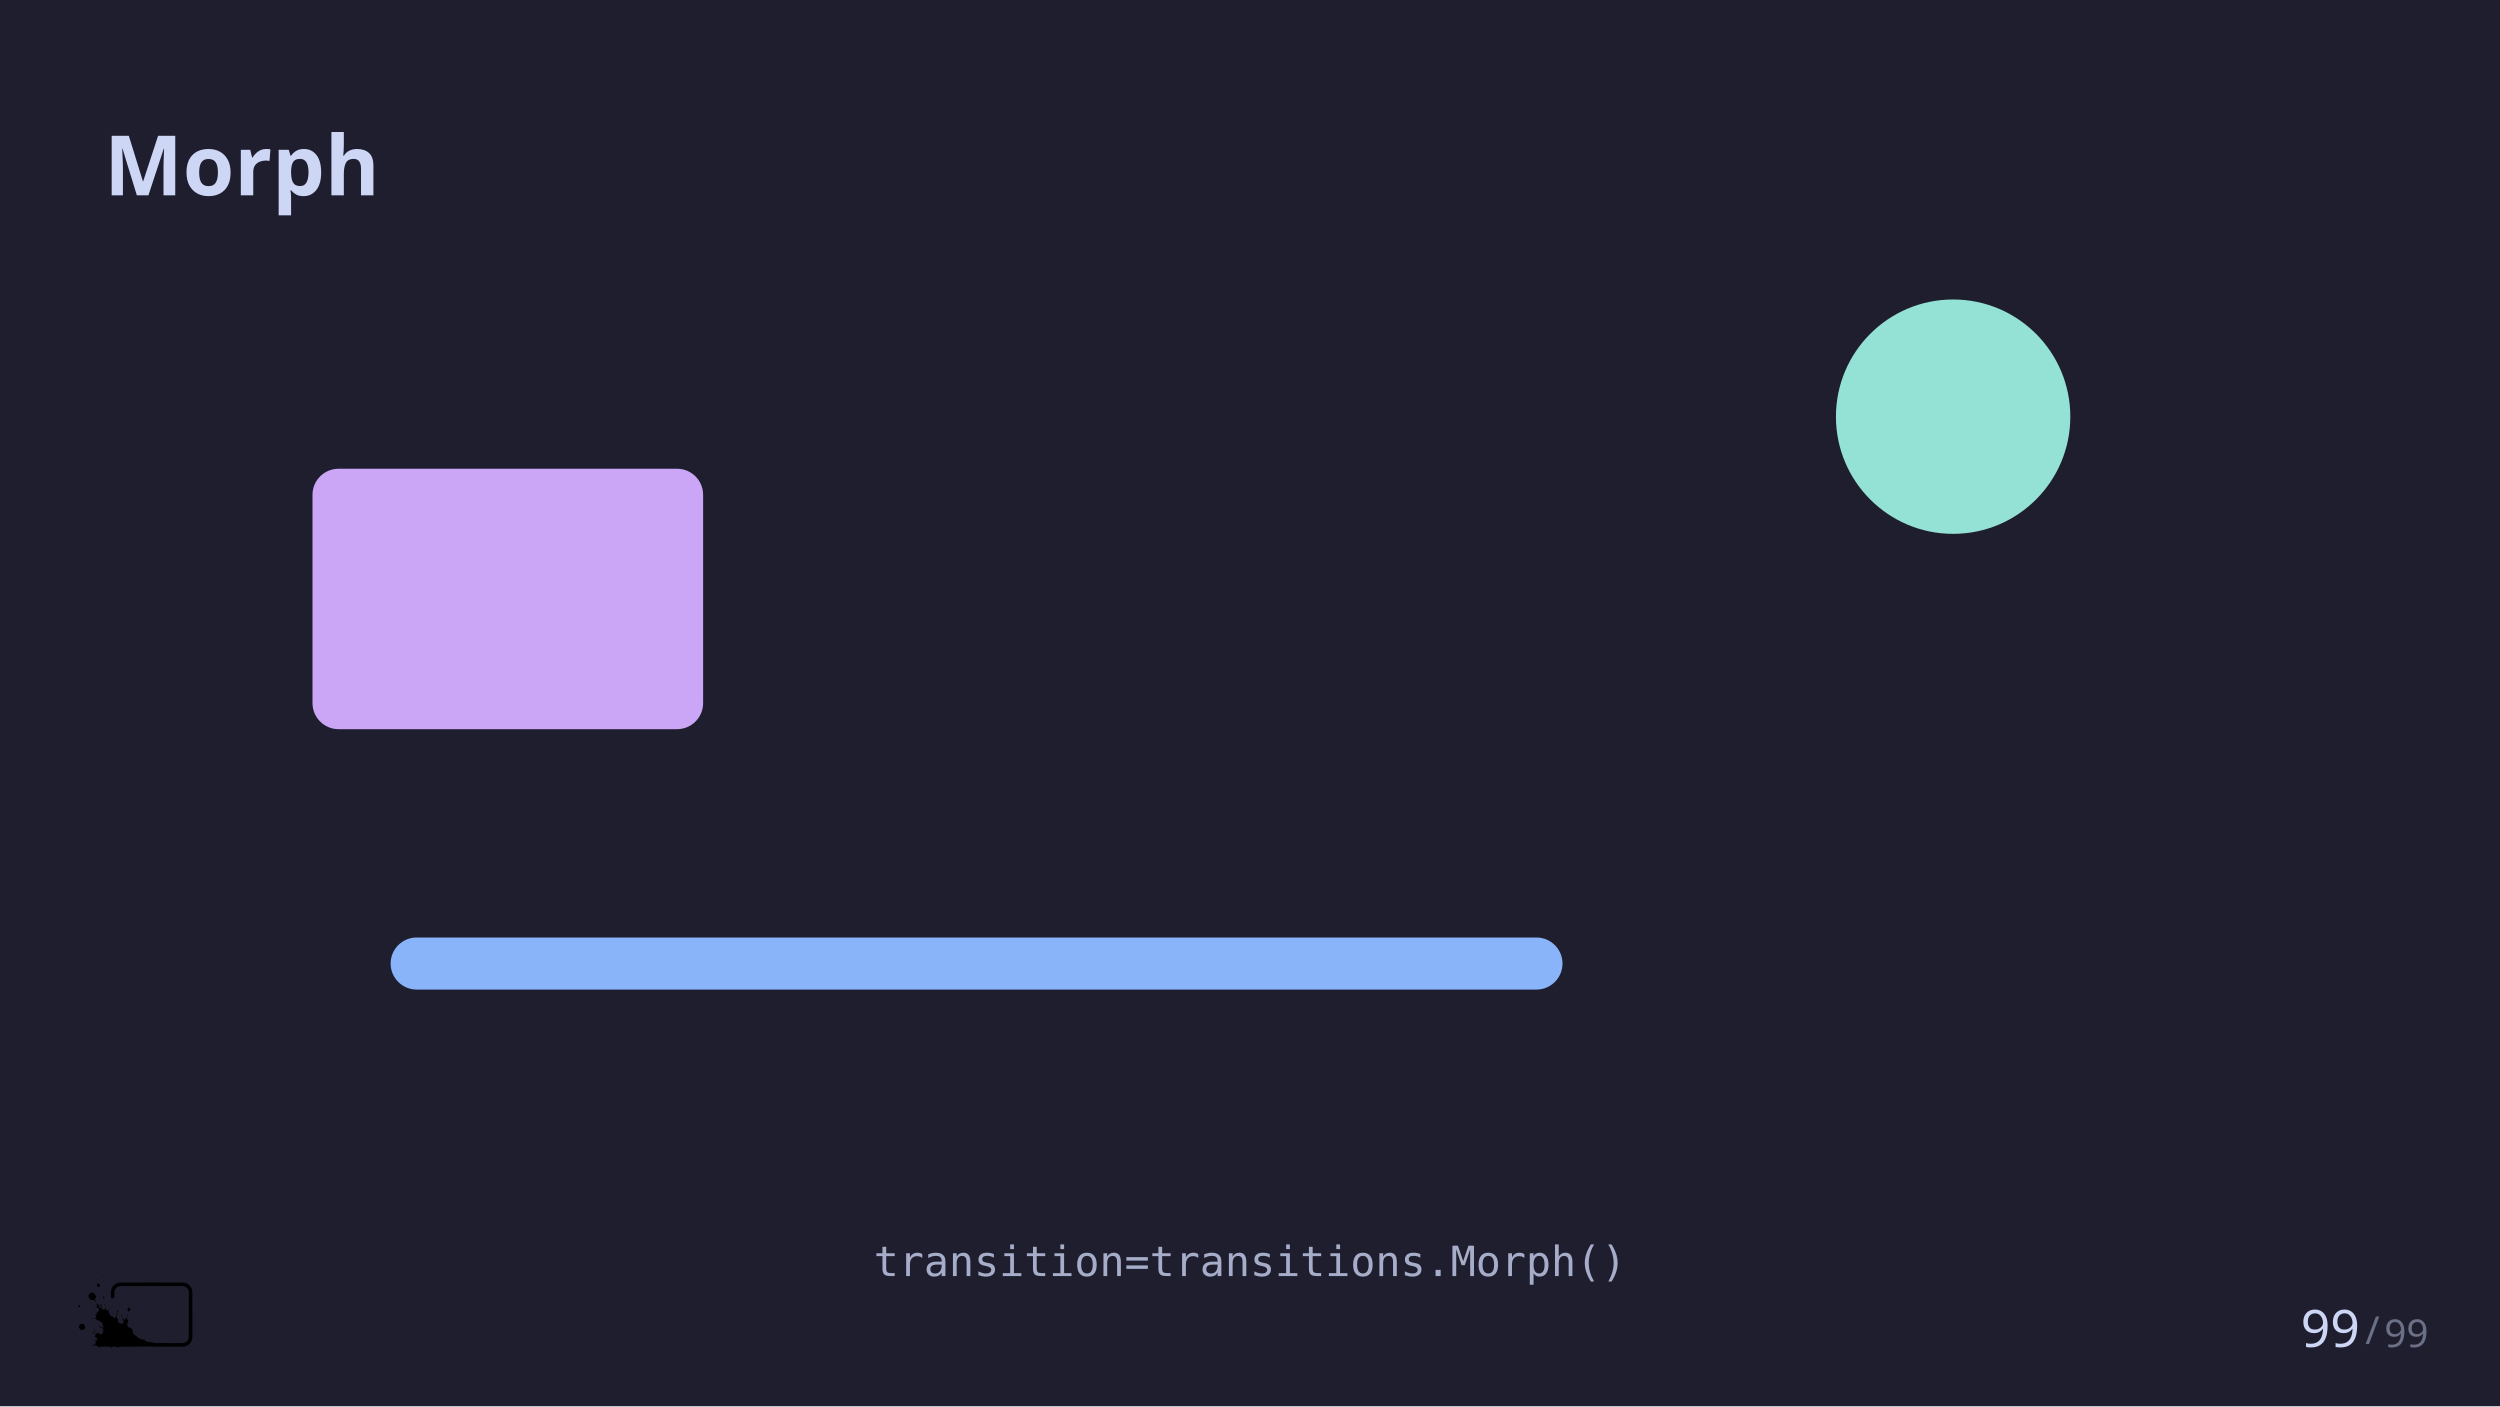
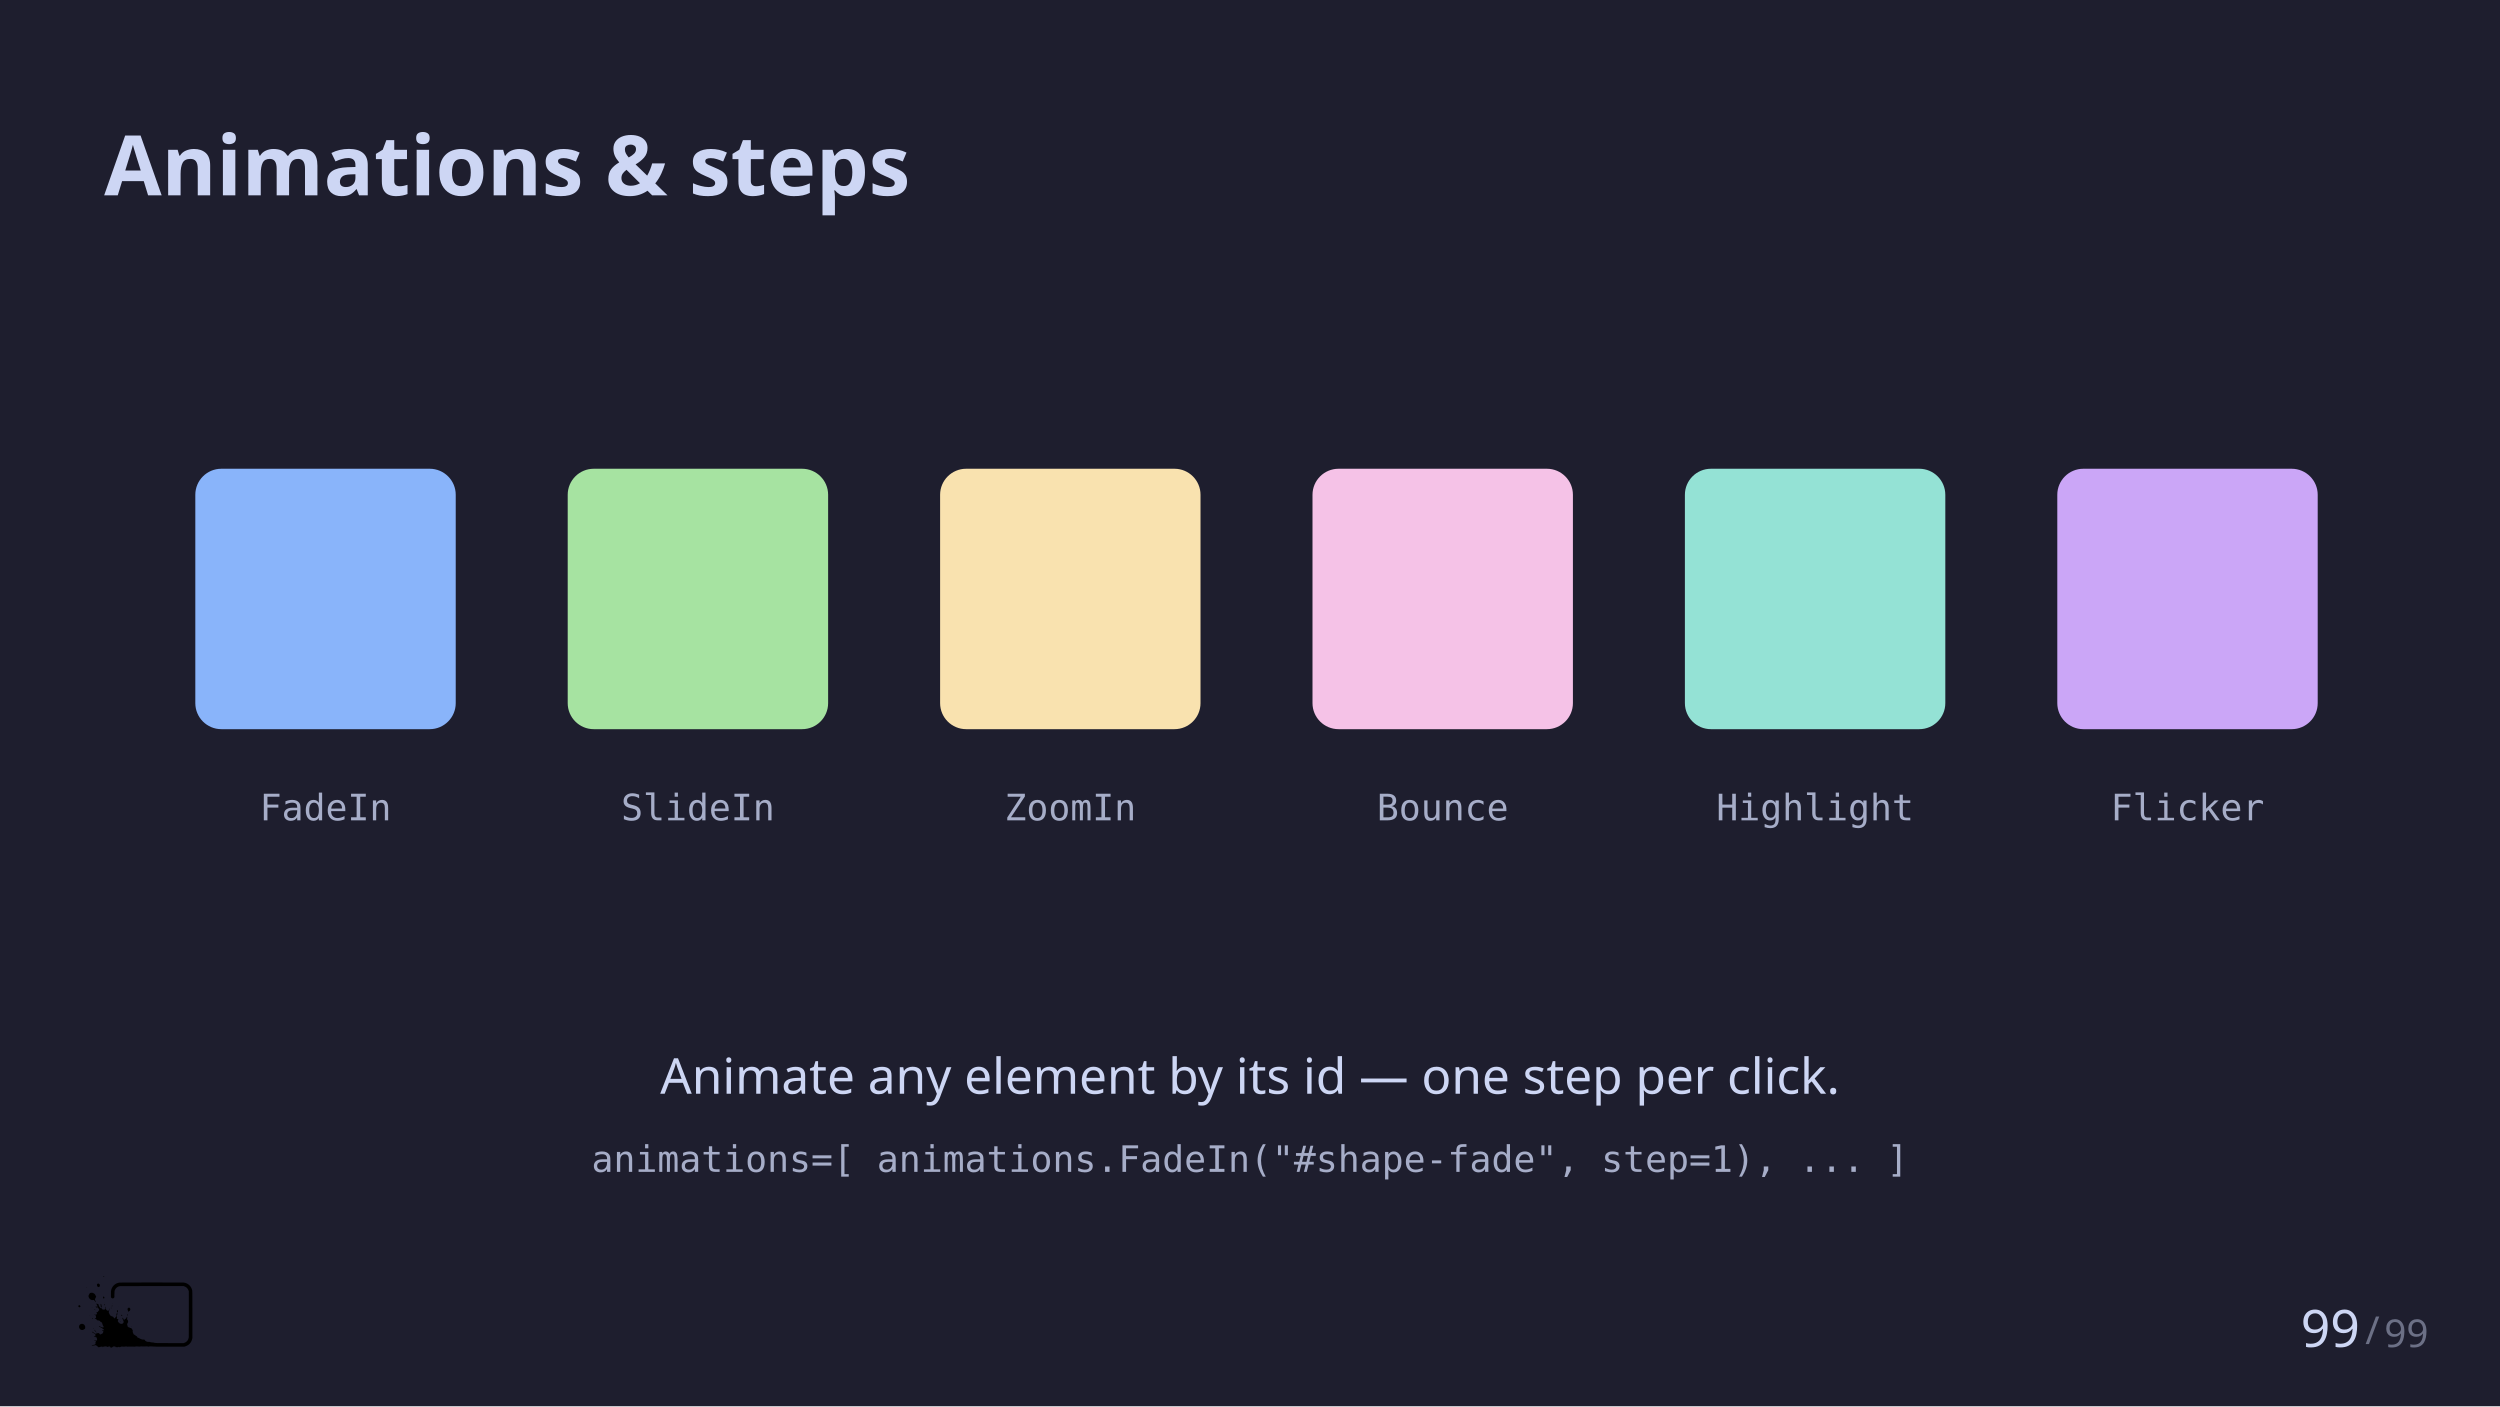
<svg xmlns="http://www.w3.org/2000/svg" xmlns:ns1="urn:inkflow" ns1:parent="local:footer" viewBox="0 0 1920 1080" width="1920" height="1080">
  <g ns1:layout-src="./base" ns1:layout-hash="d40175e7">
    <defs />
    <rect width="1920" height="1080" class="inkflow-fill-bg" />
  </g>
  <g ns1:layout-src="builtin:numbered" ns1:layout-hash="2b667c1b">
    <defs />
    <text id="zone-slide-number" x="1812.359" y="1034.438" class="inkflow-fill-text-muted inkflow-fill-text inkflow-fill-code-text" text-anchor="end" font-size="39.664px" font-family="sans-serif" style="stroke-width: 1.417">99</text>
    <text id="zone-slide-total" x="1831.157" y="1034.58" class="inkflow-fill-text-muted inkflow-fill-grey" font-size="29.64px" font-family="sans-serif" style="stroke-width: 1.059">99</text>
    <text id="text1" x="1816.518" y="1032.25" class="inkflow-fill-text-muted inkflow-fill-grey" font-size="29.64px" font-family="sans-serif" style="stroke-width: 1.059">/</text>
  </g>
  <g ns1:layout-src="local:footer" ns1:layout-hash="9d51cc6f">
    <defs />
    <g class="inkflow-demo-logo-mark" transform="matrix(0.7161682,0,0,0.7161682,43.00572,966.5546)" id="g1">
      <g id="layer1" transform="translate(-148.5314,-96.87841)">
        <g id="g3" transform="translate(3.746808,2.274717)">
          <path style="fill-opacity:1;stroke-width:0.372" d="m 203.569,189.978 c -0.189,-0.105 -0.434,-0.191 -0.544,-0.191 h -0.201 l 0.036,-0.375 c 0.048,-0.499 -0.137,-0.658 -0.611,-0.527 -0.191,0.053 -0.516,0.076 -0.721,0.051 -0.281,-0.034 -0.516,0.028 -0.954,0.25 l -0.582,0.295 -0.288,-0.167 c -0.858,-0.497 -0.907,-0.511 -1.749,-0.51 -0.46,3.7e-4 -1.081,0.066 -1.379,0.146 -0.298,0.08 -0.665,0.146 -0.816,0.147 -0.211,7.4e-4 -0.323,0.085 -0.486,0.361 l -0.212,0.36 -0.154,-0.237 c -0.085,-0.13 -0.248,-0.334 -0.364,-0.452 l -0.211,-0.215 -0.528,0.14 c -0.29,0.077 -0.763,0.141 -1.052,0.142 -0.38,7.4e-4 -0.64,0.069 -0.943,0.247 -0.231,0.135 -0.629,0.274 -0.885,0.31 l -0.466,0.064 -0.363,-0.344 c -0.2,-0.189 -0.585,-0.494 -0.856,-0.677 -0.271,-0.184 -0.722,-0.545 -1.003,-0.803 -0.359,-0.33 -0.594,-0.469 -0.79,-0.469 -0.652,0 -1.99,0.215 -2.527,0.405 -0.97,0.345 -2.362,0.082 -1.633,-0.308 0.11,-0.059 0.542,-0.17 0.96,-0.247 1.612,-0.297 2.119,-0.44 2.452,-0.694 0.488,-0.373 0.58,-0.629 0.441,-1.232 -0.178,-0.773 -0.148,-0.949 0.23,-1.327 0.454,-0.454 0.444,-0.677 -0.043,-0.925 -0.213,-0.109 -0.415,-0.243 -0.45,-0.299 -0.098,-0.158 -0.75,-0.459 -1.154,-0.532 -0.201,-0.036 -0.392,-0.109 -0.424,-0.161 -0.109,-0.177 0.784,-0.093 1.233,0.115 0.244,0.113 0.731,0.227 1.083,0.254 l 0.64,0.048 0.285,-0.301 c 0.393,-0.415 0.465,-1.123 0.17,-1.687 -0.115,-0.221 -0.209,-0.579 -0.209,-0.797 0,-0.596 -0.287,-0.802 -1.542,-1.108 -0.79,-0.193 -1.118,-0.322 -1.329,-0.524 -0.404,-0.387 -0.365,-0.509 0.139,-0.431 0.23,0.036 0.515,0.117 0.634,0.181 0.118,0.064 0.329,0.117 0.468,0.117 0.29,0 0.329,-0.196 0.119,-0.599 -0.112,-0.214 -0.112,-0.284 6e-4,-0.437 0.173,-0.237 0.171,-0.773 -0.005,-1.11 -0.216,-0.416 -0.544,-0.671 -1.289,-1.004 -1.102,-0.492 -2.597,-1.555 -2.472,-1.757 0.089,-0.144 0.518,-0.151 0.605,-0.009 0.036,0.058 0.338,0.236 0.67,0.396 0.333,0.16 1.018,0.599 1.523,0.976 0.504,0.377 1.09,0.737 1.3,0.8 l 0.383,0.115 0.26,-0.17 c 0.143,-0.094 0.348,-0.369 0.456,-0.613 l 0.196,-0.443 -0.18,-0.214 c -0.099,-0.117 0.05,-0.003 0.332,0.254 l 0.513,0.468 h 0.408 c 0.224,0 0.531,-0.073 0.682,-0.162 0.151,-0.089 0.343,-0.136 0.425,-0.105 0.083,0.032 0.313,0.349 0.512,0.705 0.522,0.933 0.819,1.105 1.314,0.758 0.144,-0.101 0.423,-0.213 0.62,-0.249 0.197,-0.036 0.525,-0.197 0.727,-0.358 0.203,-0.161 0.446,-0.293 0.54,-0.293 0.221,0 0.353,-0.169 0.436,-0.557 0.036,-0.171 0.219,-0.525 0.405,-0.787 0.186,-0.262 0.339,-0.552 0.339,-0.644 0,-0.092 -0.166,-0.292 -0.368,-0.443 -0.367,-0.275 -0.784,-0.712 -0.951,-0.997 -0.063,-0.107 -0.025,-0.201 0.134,-0.33 0.333,-0.27 0.69,-0.22 1.175,0.166 0.335,0.266 0.463,0.319 0.566,0.233 0.303,-0.251 0.06,-0.973 -0.327,-0.973 -0.083,0 -0.469,-0.308 -0.858,-0.685 -0.389,-0.377 -0.86,-0.751 -1.048,-0.83 -0.188,-0.08 -0.495,-0.259 -0.683,-0.4 -0.188,-0.14 -0.52,-0.303 -0.738,-0.361 -0.349,-0.093 -0.611,-0.253 -1.45,-0.883 -0.159,-0.119 -0.192,-0.217 -0.141,-0.418 0.102,-0.408 0.36,-0.327 1.235,0.388 l 0.797,0.651 0.425,-0.064 c 0.341,-0.051 0.475,-0.025 0.677,0.135 0.608,0.478 1.47,0.498 1.679,0.038 0.173,-0.379 -0.052,-1.099 -0.457,-1.461 -0.182,-0.162 -0.362,-0.439 -0.4,-0.614 -0.038,-0.175 -0.111,-0.344 -0.161,-0.375 -0.05,-0.031 -0.091,-0.28 -0.091,-0.554 0,-0.413 -0.05,-0.556 -0.295,-0.835 -0.176,-0.201 -0.295,-0.446 -0.295,-0.61 0,-0.327 -0.098,-0.461 -0.73,-1 -0.395,-0.336 -0.543,-0.405 -0.803,-0.375 l -0.319,0.037 -0.056,-0.352 c -0.083,-0.519 -0.349,-0.749 -0.962,-0.829 -0.289,-0.038 -0.678,-0.158 -0.863,-0.267 -0.268,-0.157 -0.434,-0.185 -0.804,-0.134 -0.579,0.08 -0.818,-0.039 -1.07,-0.534 -0.106,-0.208 -0.331,-0.495 -0.5,-0.637 l -0.307,-0.259 h -0.788 c -0.561,0 -0.777,-0.033 -0.75,-0.116 0.045,-0.135 0.183,-0.218 0.686,-0.416 0.236,-0.093 0.455,-0.288 0.626,-0.559 l 0.263,-0.417 -0.069,-0.452 c -0.038,-0.249 -0.076,-0.723 -0.086,-1.053 -0.019,-0.7 -0.102,-0.826 -0.852,-1.299 -0.6,-0.379 -0.985,-0.701 -0.985,-0.825 0,-0.19 0.477,-0.057 0.94,0.262 0.274,0.189 0.635,0.37 0.801,0.404 l 0.303,0.061 0.504,-0.768 c 0.277,-0.423 0.504,-0.862 0.504,-0.977 0,-0.115 -0.155,-0.427 -0.345,-0.694 -0.407,-0.572 -0.445,-0.785 -0.123,-0.686 0.122,0.037 0.425,0.092 0.673,0.121 l 0.452,0.053 0.213,-0.27 c 0.117,-0.149 0.213,-0.363 0.213,-0.475 0,-0.124 0.238,-0.426 0.605,-0.767 l 0.605,-0.562 -0.056,-0.622 c -0.045,-0.5 -0.104,-0.661 -0.297,-0.82 -0.132,-0.109 -0.298,-0.309 -0.368,-0.445 -0.571,-1.105 -1.749,-1.704 -1.938,-0.984 -0.065,0.247 -0.136,0.246 -0.451,-0.002 -0.402,-0.316 -0.678,-0.831 -0.603,-1.127 0.052,-0.207 0.105,-0.244 0.274,-0.191 0.116,0.036 0.338,0.173 0.495,0.304 0.385,0.322 0.929,0.286 1.131,-0.075 0.194,-0.347 0.09,-0.68 -0.382,-1.225 -0.216,-0.25 -0.393,-0.529 -0.393,-0.621 -3e-5,-0.091 -0.091,-0.406 -0.202,-0.698 -0.128,-0.337 -0.168,-0.566 -0.108,-0.625 0.158,-0.158 0.705,0.027 0.974,0.329 0.196,0.22 0.34,0.286 0.625,0.286 0.492,0 0.68,0.205 0.68,0.744 0,0.579 0.263,1.24 0.822,2.069 1.006,1.491 1.126,1.597 1.598,1.418 0.414,-0.157 0.521,-0.114 0.729,0.293 0.109,0.214 0.471,0.609 0.804,0.879 l 0.606,0.49 0.995,-0.022 c 0.556,-0.013 1.092,-0.075 1.215,-0.143 0.142,-0.078 0.274,-0.308 0.374,-0.652 l 0.154,-0.531 -0.152,-0.365 c -0.169,-0.405 -0.21,-1.621 -0.054,-1.621 0.054,0 0.099,0.095 0.099,0.21 0,0.115 0.083,0.348 0.185,0.517 0.102,0.169 0.214,0.551 0.25,0.849 0.175,1.443 0.467,1.964 1.472,2.63 0.923,0.611 1.679,0.515 1.898,-0.242 0.127,-0.438 0.691,-1.305 0.85,-1.305 0.051,0 0.068,0.055 0.039,0.123 -0.029,0.068 -0.251,0.633 -0.492,1.255 -0.61,1.574 -0.662,2.1 -0.275,2.757 0.195,0.331 0.489,1.054 0.553,1.36 0.037,0.179 0.214,0.472 0.392,0.65 0.178,0.178 0.353,0.416 0.389,0.528 0.129,0.408 0.446,0.694 0.841,0.761 0.215,0.036 0.553,0.195 0.752,0.353 0.277,0.22 0.464,0.287 0.798,0.287 0.583,0 0.796,0.132 1.007,0.622 0.246,0.572 0.958,1.445 1.178,1.445 0.106,0 0.295,-0.175 0.452,-0.418 0.149,-0.23 0.481,-0.618 0.738,-0.862 0.347,-0.329 0.486,-0.545 0.539,-0.837 0.039,-0.217 0.136,-0.466 0.215,-0.554 0.105,-0.117 0.149,-0.453 0.164,-1.226 l 0.02,-1.065 0.218,-0.218 c 0.12,-0.12 0.245,-0.328 0.279,-0.462 0.045,-0.18 0.11,-0.23 0.25,-0.194 l 0.189,0.049 -0.001,0.752 -0.001,0.752 -0.403,0.738 -0.403,0.738 0.226,0.9 0.226,0.9 -0.124,0.674 -0.124,0.674 0.222,0.18 c 0.17,0.138 0.361,0.174 0.819,0.155 l 0.597,-0.025 0.031,0.21 c 0.017,0.115 -0.105,0.519 -0.271,0.897 -0.391,0.891 -0.392,1.268 -0.006,1.639 0.162,0.156 0.295,0.353 0.295,0.44 0,0.285 0.297,0.587 0.693,0.705 0.292,0.087 0.391,0.169 0.392,0.323 0.002,0.236 0.683,0.846 0.945,0.846 0.095,0 0.314,-0.051 0.487,-0.114 l 0.315,-0.114 0.323,0.23 0.323,0.23 0.288,-0.165 c 0.158,-0.091 0.358,-0.165 0.444,-0.165 0.086,0 0.339,-0.107 0.563,-0.239 0.525,-0.308 0.939,-1.038 0.939,-1.658 0,-0.519 -0.242,-1.266 -0.447,-1.381 -0.094,-0.052 -0.144,-0.238 -0.144,-0.53 v -0.45 l -0.343,-0.314 -0.343,-0.314 -0.049,-0.807 c -0.04,-0.657 -0.022,-0.807 0.093,-0.807 0.201,0 0.798,0.817 0.995,1.361 0.297,0.819 0.619,1.495 0.713,1.495 0.05,0 0.119,-0.137 0.152,-0.304 0.1,-0.499 0.415,-0.838 0.997,-1.074 0.401,-0.163 0.648,-0.351 0.937,-0.714 0.216,-0.271 0.393,-0.535 0.393,-0.585 0,-0.051 0.112,-0.336 0.248,-0.634 0.283,-0.619 0.525,-0.678 0.672,-0.164 0.067,0.234 0.035,0.529 -0.128,1.167 -0.123,0.483 -0.19,0.961 -0.155,1.102 0.068,0.272 0.418,0.783 0.872,1.275 0.24,0.26 0.279,0.368 0.227,0.629 -0.035,0.173 -0.015,0.493 0.043,0.71 l 0.106,0.395 -0.193,0.261 c -0.294,0.398 -0.709,1.256 -0.709,1.467 0,0.103 -0.067,0.243 -0.148,0.311 -0.196,0.162 -0.187,0.288 0.06,0.853 0.127,0.29 0.203,0.658 0.195,0.942 -0.007,0.256 0.039,0.567 0.103,0.689 0.064,0.123 0.145,0.289 0.181,0.371 0.036,0.081 0.2,0.214 0.366,0.295 0.165,0.081 0.34,0.236 0.387,0.345 0.065,0.147 0.211,0.209 0.579,0.247 0.366,0.037 0.599,0.135 0.908,0.383 l 0.415,0.333 0.455,-0.062 0.455,-0.062 0.539,0.566 c 0.317,0.332 0.702,0.891 0.935,1.353 l 0.395,0.788 -0.054,0.832 -0.054,0.832 0.346,0.767 c 0.19,0.422 0.412,0.987 0.492,1.257 0.153,0.516 0.431,0.793 0.796,0.793 0.122,0 0.468,0.218 0.781,0.492 0.309,0.271 0.614,0.492 0.677,0.492 0.063,0 0.238,0.129 0.389,0.287 0.151,0.158 0.392,0.316 0.535,0.351 0.44,0.108 0.676,0.32 0.741,0.664 0.086,0.459 0.293,0.72 0.814,1.026 0.323,0.189 0.57,0.259 0.879,0.247 0.359,-0.014 0.456,0.024 0.59,0.229 0.24,0.366 0.652,0.58 2.011,1.042 l 1.231,0.418 0.923,-0.006 c 1.105,-0.007 1.72,0.199 1.896,0.638 0.06,0.151 0.15,0.363 0.2,0.471 0.093,0.204 1.187,0.917 1.707,1.113 0.78,0.294 1.656,0.42 2.16,0.311 l 0.498,-0.108 0.884,0.303 c 0.899,0.308 2.858,0.57 3.527,0.472 0.194,-0.029 0.465,0.037 0.753,0.181 0.875,0.439 2.122,0.473 17.484,0.479 l 14.179,0.005 0.64,-0.181 c 2.758,-0.779 4.717,-3.139 5.027,-6.057 0.067,-0.63 0.09,-9.087 0.07,-25.123 l -0.031,-24.173 -0.177,-0.591 c -0.725,-2.421 -2.422,-4.112 -4.866,-4.851 l -0.565,-0.171 -33.675,-0.028 c -24.105,-0.02 -33.912,0.003 -34.508,0.08 -2.34,0.305 -4.216,1.629 -5.228,3.69 -0.671,1.366 -0.707,1.604 -0.758,5.071 l -0.046,3.102 -0.184,0.36 c -0.634,1.242 -2.429,1.297 -3.25,0.1 l -0.237,-0.346 -0.03,-3.06 c -0.034,-3.399 0.033,-4.154 0.486,-5.521 1.311,-3.951 4.686,-6.722 8.8,-7.227 1.177,-0.144 67.306,-0.152 68.68,-0.008 4.075,0.427 7.556,3.237 8.842,7.136 0.596,1.807 0.562,0.146 0.562,27.324 v 24.961 l -0.18,0.817 c -0.444,2.02 -1.208,3.581 -2.495,5.097 -1.136,1.339 -3.288,2.65 -5.202,3.17 l -0.985,0.267 -14.228,-7.5e-4 c -15.013,-0.001 -19.266,-0.051 -19.724,-0.232 -0.435,-0.172 -3.852,-0.147 -3.998,0.029 -0.204,0.246 -0.558,0.263 -1.042,0.049 l -0.464,-0.205 -1.393,0.056 c -0.766,0.031 -1.459,0.06 -1.54,0.066 -0.081,0.006 -0.281,0.012 -0.443,0.014 -0.162,0.002 -0.561,0.006 -0.886,0.01 -0.325,0.004 -1.078,-0.029 -1.674,-0.073 -0.901,-0.066 -1.164,-0.052 -1.563,0.084 -0.283,0.097 -0.566,0.134 -0.689,0.091 -0.115,-0.04 -0.786,-0.08 -1.49,-0.089 -0.704,-0.009 -1.494,-0.051 -1.756,-0.092 -0.332,-0.052 -0.727,-0.022 -1.31,0.1 l -0.834,0.175 -1.644,-0.077 c -1.951,-0.091 -3.185,-0.091 -5.214,0.002 l -1.502,0.069 -0.257,-0.168 c -0.214,-0.14 -0.324,-0.151 -0.664,-0.063 -1.156,0.298 -3.467,0.35 -4.346,0.097 -0.349,-0.101 -0.97,0.074 -1.889,0.531 l -0.609,0.303 -0.355,-0.311 c -0.195,-0.171 -0.413,-0.311 -0.485,-0.311 -0.072,0 -0.301,0.136 -0.51,0.301 -0.262,0.208 -0.441,0.282 -0.58,0.24 -0.429,-0.132 -1.009,-0.163 -1.481,-0.079 -0.668,0.119 -0.771,0.082 -1.021,-0.362 -0.249,-0.442 -0.464,-0.542 -0.854,-0.394 -0.167,0.064 -0.542,0.079 -0.949,0.039 l -0.672,-0.066 -0.467,0.467 c -0.441,0.441 -1.208,0.846 -1.58,0.833 -0.093,-0.003 -0.323,-0.092 -0.512,-0.197 z m -15.8,-16.388 c -0.214,-0.131 -0.487,-0.402 -0.608,-0.601 -0.12,-0.199 -0.445,-0.592 -0.723,-0.873 -0.539,-0.546 -0.709,-1.046 -0.378,-1.115 0.182,-0.038 1.206,1.258 1.574,1.991 0.11,0.22 0.292,0.499 0.404,0.621 0.255,0.278 0.216,0.274 -0.269,-0.024 z m 5.361,-0.45 c 0,-0.057 0.044,-0.077 0.099,-0.043 0.054,0.034 0.099,0.08 0.099,0.104 0,0.024 -0.044,0.043 -0.099,0.043 -0.054,0 -0.099,-0.047 -0.099,-0.104 z m -21.17,-2.006 c -0.679,-0.188 -0.992,-0.384 -1.537,-0.96 -1.306,-1.381 -1.292,-3.503 0.032,-4.757 0.515,-0.488 1.451,-0.836 2.243,-0.834 0.522,0.001 1.609,0.392 2.075,0.747 0.542,0.413 1.066,1.283 1.265,2.1 l 0.17,0.7 -0.163,0.491 c -0.107,0.321 -0.141,0.623 -0.099,0.872 l 0.064,0.38 -0.277,0.098 c -0.153,0.054 -0.497,0.28 -0.765,0.502 -0.848,0.703 -1.97,0.95 -3.008,0.662 z m 12.857,-1.393 c -0.085,-0.085 -0.155,-0.218 -0.155,-0.295 0,-0.204 0.334,-0.173 0.536,0.05 0.301,0.332 -0.061,0.565 -0.381,0.245 z m 40.632,-2.423 c 0.07,-0.209 0.355,-0.334 0.478,-0.21 0.062,0.062 0.083,0.16 0.046,0.219 -0.091,0.147 -0.574,0.139 -0.525,-0.009 z m -1.795,-0.672 c 0,-0.054 0.044,-0.099 0.099,-0.099 0.054,0 0.099,0.044 0.099,0.099 0,0.054 -0.044,0.099 -0.099,0.099 -0.054,0 -0.099,-0.044 -0.099,-0.099 z m -9.63,-4.254 c -0.17,-0.17 -0.149,-0.571 0.029,-0.571 0.081,0 0.148,0.011 0.148,0.025 0,0.014 0.041,0.169 0.092,0.345 0.098,0.34 -0.033,0.438 -0.269,0.201 z m -30.046,-3.14 c -0.38,-0.204 -0.541,-0.426 -0.46,-0.637 0.082,-0.213 0.33,-0.172 0.707,0.116 0.218,0.166 0.338,0.341 0.338,0.492 0,0.273 -0.119,0.279 -0.585,0.029 z m -2.992,-3.011 c -0.036,-0.036 -0.066,-0.125 -0.066,-0.197 0,-0.202 0.275,-0.156 0.394,0.066 0.088,0.164 0.075,0.197 -0.079,0.197 -0.101,0 -0.214,-0.03 -0.25,-0.066 z m 34.223,-2.5e-4 c -0.172,-0.069 -0.416,-0.565 -0.416,-0.845 0,-0.295 0.173,-0.468 0.468,-0.468 0.333,0 0.67,0.755 0.502,1.125 -0.11,0.242 -0.278,0.299 -0.554,0.188 z m 5.915,-0.492 c -0.099,-0.258 0.145,-1.236 0.363,-1.453 0.154,-0.154 0.222,-0.171 0.316,-0.077 0.094,0.094 0.094,0.216 0.001,0.564 -0.065,0.244 -0.119,0.529 -0.119,0.632 0,0.198 -0.243,0.498 -0.404,0.498 -0.052,0 -0.123,-0.074 -0.158,-0.164 z m -16.81,-0.492 c -0.035,-0.09 -0.017,-0.21 0.039,-0.266 0.07,-0.07 0.102,-0.019 0.102,0.164 0,0.304 -0.049,0.339 -0.14,0.102 z m 2.356,-2.199 c -0.034,-0.054 -0.014,-0.099 0.043,-0.099 0.057,0 0.104,0.044 0.104,0.099 0,0.054 -0.02,0.099 -0.043,0.099 -0.024,0 -0.071,-0.044 -0.104,-0.099 z m 3.657,-0.594 c 0.038,-0.299 0.004,-0.571 -0.102,-0.824 -0.227,-0.544 -0.208,-1.289 0.039,-1.536 0.444,-0.444 0.844,-0.051 0.96,0.944 l 0.047,0.403 -0.293,0.336 c -0.161,0.185 -0.386,0.513 -0.5,0.73 l -0.207,0.394 z m 11.835,-1.109 c -0.029,-0.449 -0.104,-0.71 -0.272,-0.947 -0.128,-0.18 -0.25,-0.488 -0.271,-0.685 -0.021,-0.197 -0.064,-0.524 -0.095,-0.727 -0.079,-0.519 0.005,-0.76 0.408,-1.174 0.431,-0.442 1.154,-0.719 1.464,-0.56 0.445,0.228 0.858,0.726 1.001,1.207 0.204,0.686 0.186,0.859 -0.162,1.543 l -0.307,0.604 -0.522,0.231 c -0.378,0.167 -0.607,0.354 -0.83,0.679 -0.169,0.246 -0.323,0.448 -0.341,0.448 -0.018,0 -0.051,-0.279 -0.072,-0.62 z m -35.044,-1.308 c -0.071,-0.086 -0.342,-0.263 -0.603,-0.396 -0.281,-0.142 -0.474,-0.307 -0.474,-0.404 0,-0.09 -0.1,-0.272 -0.222,-0.404 l -0.222,-0.24 0.517,0.316 c 0.284,0.174 0.517,0.348 0.517,0.388 0,0.04 0.159,0.258 0.352,0.484 0.194,0.226 0.332,0.412 0.307,0.412 -0.025,0 -0.103,-0.07 -0.174,-0.155 z m 15.312,-1.888 c 0.109,-0.614 0.159,-0.714 0.357,-0.714 0.105,0 0.19,0.024 0.19,0.052 0,0.106 -0.497,1.031 -0.554,1.031 -0.032,0 -0.029,-0.166 0.007,-0.369 z m 2.06,-0.186 c 0.034,-0.251 0.067,-0.639 0.072,-0.862 l 0.01,-0.405 0.141,0.64 c 0.144,0.655 0.076,1.083 -0.172,1.083 -0.079,0 -0.095,-0.14 -0.051,-0.457 z m -21.279,-1.291 c -0.264,-0.257 -0.345,-0.349 -0.179,-0.203 0.166,0.146 0.423,0.311 0.572,0.367 0.149,0.056 0.271,0.147 0.271,0.203 0,0.199 -0.191,0.093 -0.664,-0.367 z m 9.926,0.197 c -0.285,-0.624 -0.415,-1.16 -0.385,-1.588 0.018,-0.25 -0.03,-0.604 -0.106,-0.785 -0.11,-0.262 -0.115,-0.395 -0.024,-0.647 0.063,-0.174 0.115,-0.413 0.115,-0.531 0,-0.148 0.06,-0.215 0.194,-0.215 0.152,0 0.23,0.124 0.359,0.566 0.091,0.311 0.161,0.689 0.157,0.839 -0.004,0.15 0.084,0.479 0.195,0.731 0.163,0.368 0.191,0.573 0.141,1.046 -0.089,0.853 -0.396,1.13 -0.646,0.584 z m -23.754,-0.151 c -0.368,-0.305 -0.869,-0.955 -0.869,-1.129 0,-0.146 0.543,-0.701 0.962,-0.982 l 0.223,-0.15 0.409,0.283 c 0.666,0.461 0.966,0.81 0.966,1.124 0,0.156 -0.055,0.328 -0.123,0.383 -0.068,0.054 -0.284,0.233 -0.481,0.398 -0.422,0.352 -0.726,0.373 -1.088,0.074 z m 35.292,-1.153 0.025,-0.64 h 0.246 c 0.204,0 0.251,0.053 0.276,0.312 0.023,0.237 -0.043,0.391 -0.271,0.64 l -0.302,0.328 z m 7.459,0.246 c 0,-0.081 0.067,-0.148 0.148,-0.148 0.081,0 0.148,0.067 0.148,0.148 0,0.081 -0.067,0.148 -0.148,0.148 -0.081,0 -0.148,-0.067 -0.148,-0.148 z m -15.174,-1.304 c -0.244,-0.57 -0.298,-1.208 -0.109,-1.281 0.234,-0.09 0.443,0.241 0.525,0.832 0.137,0.989 -0.083,1.227 -0.417,0.449 z m 8.38,-1.146 c 0,-0.075 0.067,-0.191 0.148,-0.258 l 0.148,-0.123 v 0.258 c 0,0.164 -0.054,0.258 -0.148,0.258 -0.081,0 -0.148,-0.061 -0.148,-0.136 z m -8.665,-1.292 c 0,-0.081 0.044,-0.148 0.099,-0.148 0.054,0 0.099,0.067 0.099,0.148 0,0.081 -0.044,0.148 -0.099,0.148 -0.054,0 -0.099,-0.067 -0.099,-0.148 z m -9.446,-0.896 c -0.168,-0.141 -0.502,-0.561 -0.742,-0.931 -0.252,-0.389 -0.605,-0.786 -0.835,-0.938 l -0.399,-0.264 -1.009,0.066 -1.009,0.066 -0.591,-0.296 c -0.325,-0.163 -0.64,-0.297 -0.7,-0.299 -0.166,-0.005 -1.005,-0.773 -1.429,-1.31 -0.208,-0.263 -0.425,-0.663 -0.484,-0.89 -0.059,-0.227 -0.197,-0.636 -0.308,-0.91 -0.222,-0.55 -0.217,-0.588 0.263,-1.866 0.174,-0.462 0.385,-0.811 0.641,-1.058 0.241,-0.232 0.407,-0.497 0.447,-0.714 l 0.065,-0.345 h 0.469 c 0.258,0 0.787,-0.072 1.175,-0.159 l 0.705,-0.159 0.562,0.247 c 0.309,0.136 0.717,0.298 0.907,0.36 0.635,0.207 1.508,0.91 1.672,1.345 0.082,0.218 0.293,0.612 0.469,0.875 0.176,0.264 0.32,0.535 0.32,0.603 0,0.068 0.114,0.259 0.253,0.424 0.172,0.205 0.233,0.365 0.19,0.5 -0.035,0.109 -0.097,0.199 -0.139,0.199 -0.099,0 -0.305,0.453 -0.305,0.672 0,0.094 -0.205,0.516 -0.457,0.938 -0.616,1.036 -0.611,1.277 0.06,2.566 0.624,1.198 0.71,1.413 0.598,1.482 -0.048,0.029 -0.224,-0.062 -0.392,-0.204 z m 8.451,-4 c -0.117,-0.229 -0.297,-0.53 -0.401,-0.671 -0.149,-0.202 -0.168,-0.308 -0.091,-0.511 0.122,-0.322 0.489,-0.668 0.707,-0.668 0.237,0 0.9,0.761 0.841,0.966 -0.026,0.092 -0.103,0.366 -0.17,0.61 -0.23,0.835 -0.55,0.934 -0.886,0.274 z m -17.836,-11.058 c -0.307,-0.266 -0.365,-0.572 -0.099,-0.52 0.174,0.034 0.459,0.507 0.402,0.667 -0.017,0.048 -0.154,-0.018 -0.302,-0.146 z m -0.566,-0.933 c 0,-0.054 0.044,-0.099 0.099,-0.099 0.054,0 0.099,0.044 0.099,0.099 0,0.054 -0.044,0.099 -0.099,0.099 -0.054,0 -0.099,-0.044 -0.099,-0.099 z m 13.096,-0.003 c -0.081,-0.054 -0.333,-0.146 -0.56,-0.206 -0.227,-0.059 -0.475,-0.18 -0.553,-0.27 -0.245,-0.284 -0.668,-1.671 -0.597,-1.963 0.141,-0.586 0.411,-0.961 0.85,-1.18 0.662,-0.33 0.877,-0.29 1.524,0.287 0.312,0.278 0.602,0.537 0.644,0.574 0.135,0.12 0.258,1.592 0.152,1.824 -0.054,0.118 -0.228,0.291 -0.387,0.385 -0.159,0.094 -0.36,0.279 -0.446,0.41 -0.166,0.253 -0.382,0.301 -0.626,0.138 z m 5.355,-11.079 c -0.214,-0.327 -0.056,-0.734 0.285,-0.734 0.299,0 0.465,0.175 0.465,0.492 0,0.513 -0.473,0.666 -0.75,0.242 z" id="path1" />
        </g>
      </g>
    </g>
  </g>
  <defs>
    <style id="inkflow-preview">.inkflow-fill-bg { fill: #1e1e2e; }
.inkflow-stroke-bg { stroke: #1e1e2e; }
.inkflow-fill-surface { fill: #313244; }
.inkflow-stroke-surface { stroke: #313244; }
.inkflow-fill-border { fill: #585b70; }
.inkflow-stroke-border { stroke: #585b70; }
.inkflow-fill-text { fill: #cdd6f4; }
.inkflow-stroke-text { stroke: #cdd6f4; }
.inkflow-fill-text-muted { fill: #a6adc8; }
.inkflow-stroke-text-muted { stroke: #a6adc8; }
.inkflow-fill-accent { fill: #cba6f7; }
.inkflow-stroke-accent { stroke: #cba6f7; }
.inkflow-fill-accent-fg { fill: #11111b; }
.inkflow-stroke-accent-fg { stroke: #11111b; }
.inkflow-fill-code-bg { fill: #181825; }
.inkflow-stroke-code-bg { stroke: #181825; }
.inkflow-fill-code-text { fill: #cdd6f4; }
.inkflow-stroke-code-text { stroke: #cdd6f4; }
.inkflow-fill-red { fill: #f38ba8; }
.inkflow-stroke-red { stroke: #f38ba8; }
.inkflow-fill-orange { fill: #fab387; }
.inkflow-stroke-orange { stroke: #fab387; }
.inkflow-fill-yellow { fill: #f9e2af; }
.inkflow-stroke-yellow { stroke: #f9e2af; }
.inkflow-fill-green { fill: #a6e3a1; }
.inkflow-stroke-green { stroke: #a6e3a1; }
.inkflow-fill-teal { fill: #94e2d5; }
.inkflow-stroke-teal { stroke: #94e2d5; }
.inkflow-fill-blue { fill: #89b4fa; }
.inkflow-stroke-blue { stroke: #89b4fa; }
.inkflow-fill-purple { fill: #cba6f7; }
.inkflow-stroke-purple { stroke: #cba6f7; }
.inkflow-fill-pink { fill: #f5c2e7; }
.inkflow-stroke-pink { stroke: #f5c2e7; }
.inkflow-fill-grey { fill: #6c7086; }
.inkflow-stroke-grey { stroke: #6c7086; }</style>
  </defs>
-   <text id="morph-title" x="80" y="150" font-family="sans-serif" font-size="64" font-weight="bold" class="inkflow-fill-text">Morph</text>
-   <rect id="morph-box" x="240" y="360" width="300" height="200" rx="20" fill="#cba6f7" />
-   <circle id="morph-circle" cx="1500" cy="320" r="90" fill="#94e2d5" />
-   <rect id="morph-bar" x="300" y="720" width="900" height="40" rx="20" fill="#89b4fa" />
-   <text id="morph-caption" x="960" y="980" text-anchor="middle" font-family="monospace" font-size="32" class="inkflow-fill-text-muted">transition=transitions.Morph()</text>
+   <text id="anim-title" x="80" y="150" font-family="sans-serif" font-size="64" font-weight="bold" class="inkflow-fill-text">Animations &amp; steps</text>
+   <g>
+     <rect id="shape-fade" x="150" y="360" width="200" height="200" rx="20" class="inkflow-fill-blue" />
+     <text x="250" y="630" text-anchor="middle" font-family="monospace" font-size="28" class="inkflow-fill-text-muted">FadeIn</text>
+   </g>
+   <g>
+     <rect id="shape-slide" x="436" y="360" width="200" height="200" rx="20" class="inkflow-fill-green" />
+     <text x="536" y="630" text-anchor="middle" font-family="monospace" font-size="28" class="inkflow-fill-text-muted">SlideIn</text>
+   </g>
+   <g>
+     <rect id="shape-zoom" x="722" y="360" width="200" height="200" rx="20" class="inkflow-fill-yellow" />
+     <text x="822" y="630" text-anchor="middle" font-family="monospace" font-size="28" class="inkflow-fill-text-muted">ZoomIn</text>
+   </g>
+   <g>
+     <rect id="shape-bounce" x="1008" y="360" width="200" height="200" rx="20" class="inkflow-fill-pink" />
+     <text x="1108" y="630" text-anchor="middle" font-family="monospace" font-size="28" class="inkflow-fill-text-muted">Bounce</text>
+   </g>
+   <g>
+     <rect id="shape-highlight" x="1294" y="360" width="200" height="200" rx="20" class="inkflow-fill-teal" />
+     <text x="1394" y="630" text-anchor="middle" font-family="monospace" font-size="28" class="inkflow-fill-text-muted">Highlight</text>
+   </g>
+   <g>
+     <rect id="shape-flicker" x="1580" y="360" width="200" height="200" rx="20" class="inkflow-fill-purple" />
+     <text x="1680" y="630" text-anchor="middle" font-family="monospace" font-size="28" class="inkflow-fill-text-muted">Flicker</text>
+   </g>
+   <text x="960" y="840" text-anchor="middle" font-family="sans-serif" font-size="38" class="inkflow-fill-text">Animate any element by its id — one step per click.</text>
+   <text x="960" y="900" text-anchor="middle" font-family="monospace" font-size="28" class="inkflow-fill-text-muted">animations=[ animations.FadeIn("#shape-fade", step=1), ... ]</text>
</svg>
